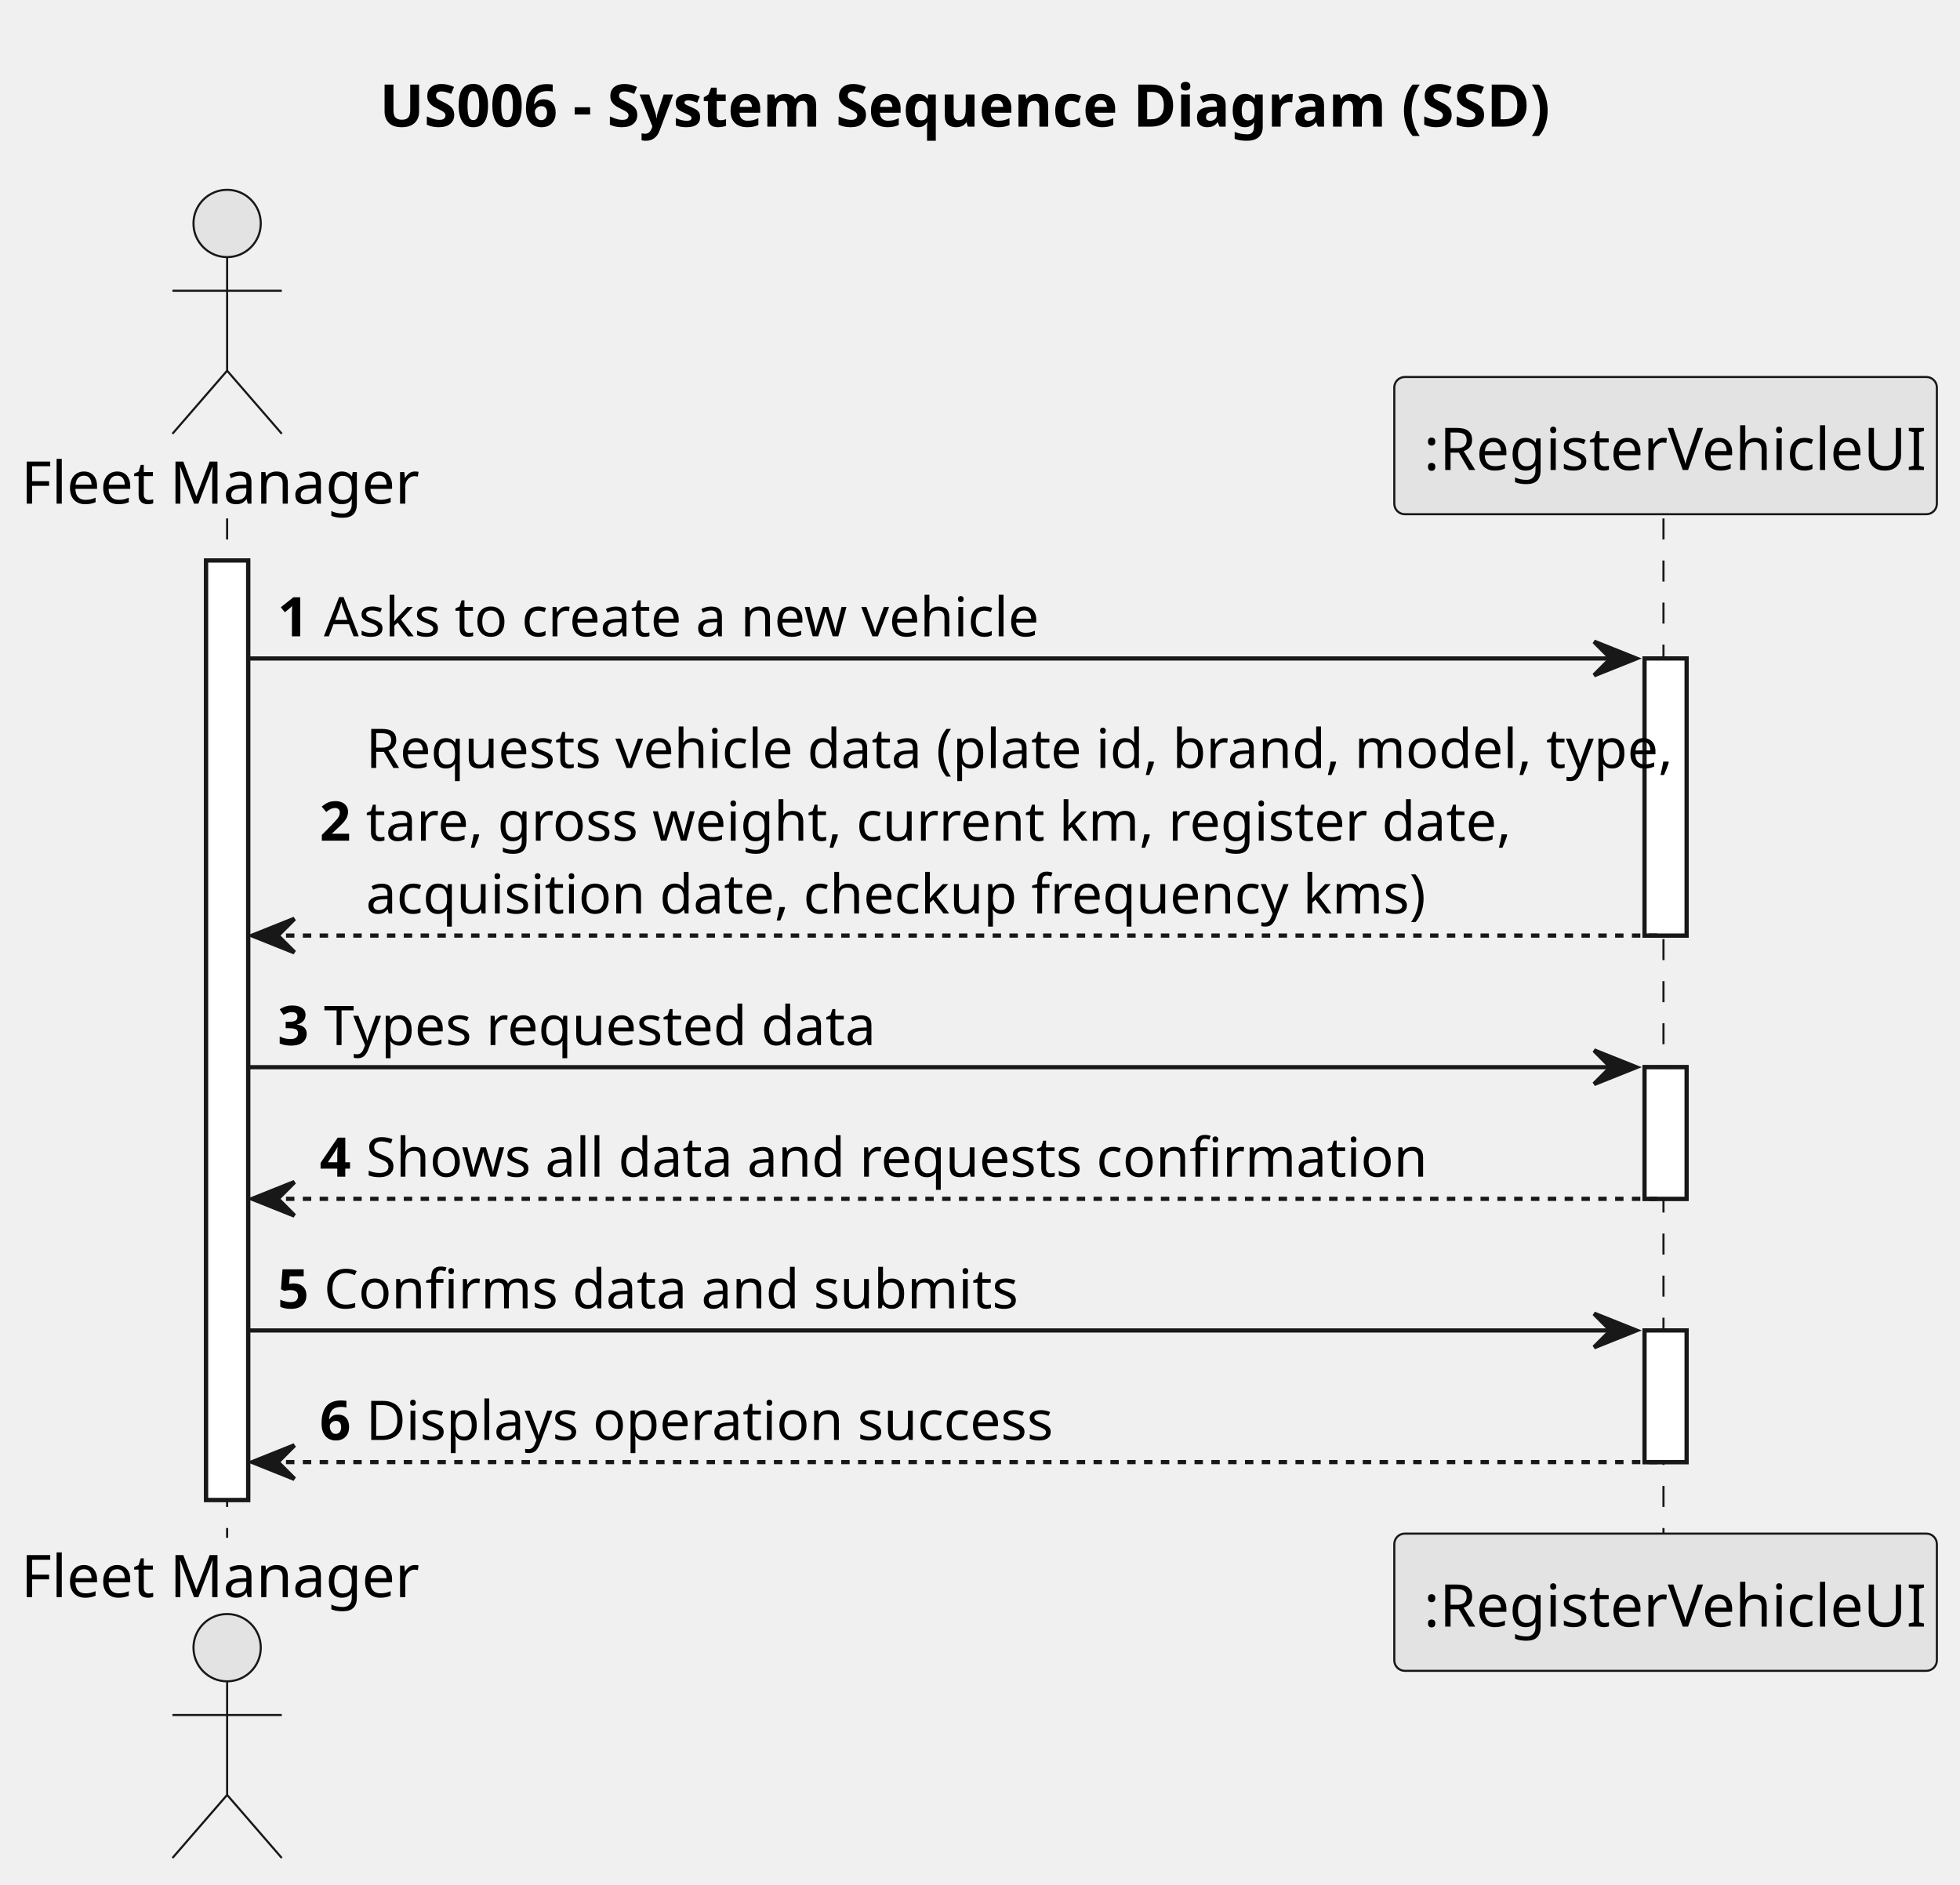
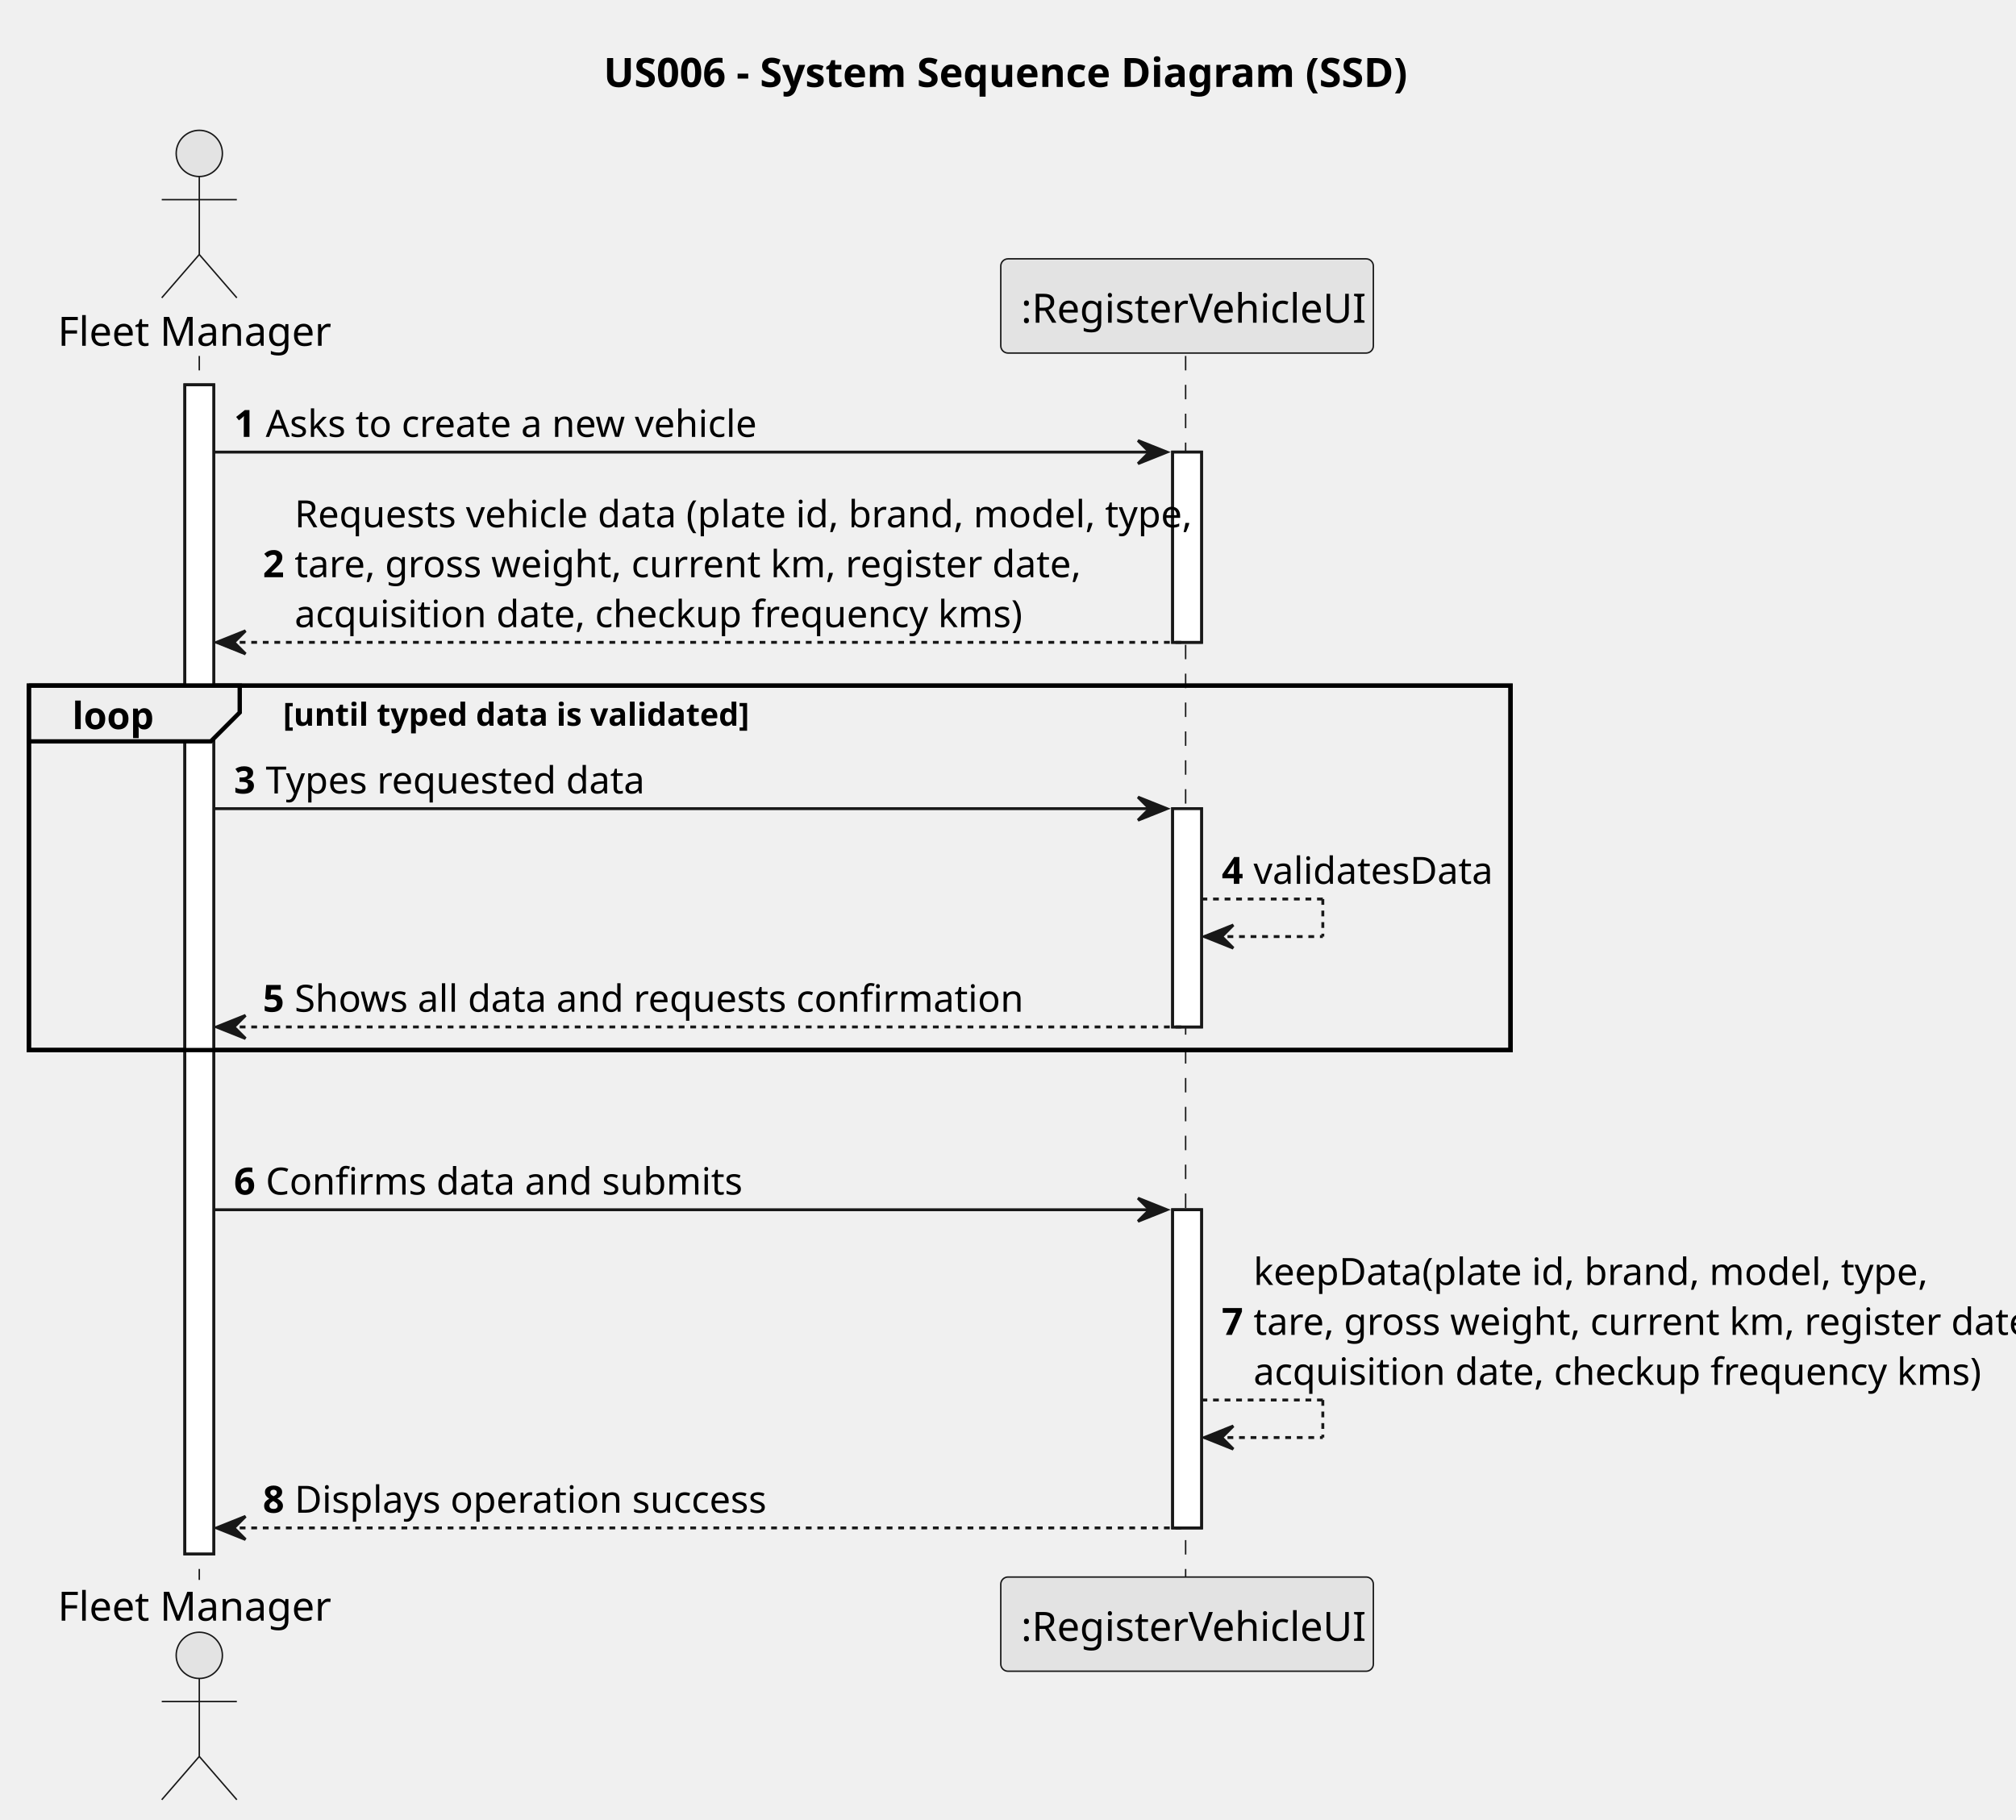
- <svg xmlns="http://www.w3.org/2000/svg" contentStyleType="text/css" height="448px" preserveAspectRatio="none" style="width:466px;height:448px;background:#FFFFFF;" version="1.1" viewBox="0 0 466 448" width="466px" zoomAndPan="magnify">
+ <svg xmlns="http://www.w3.org/2000/svg" contentStyleType="text/css" height="630px" preserveAspectRatio="none" style="width:698px;height:630px;background:#FFFFFF;" version="1.1" viewBox="0 0 698 630" width="698px" zoomAndPan="magnify">
  <defs />
  <g>
-     <text fill="#000000" font-family="sans-serif" font-size="14" font-weight="bold" lengthAdjust="spacing" textLength="284" x="90.25" y="30.107">US006 - System Sequence Diagram (SSD)</text>
-     <rect fill="#FFFFFF" height="223.328" style="stroke:#181818;stroke-width:1.0;" width="10" x="49" y="133.242" />
-     <rect fill="#FFFFFF" height="65.873" style="stroke:#181818;stroke-width:1.0;" width="10" x="391" y="156.533" />
-     <rect fill="#FFFFFF" height="31.291" style="stroke:#181818;stroke-width:1.0;" width="10" x="391" y="253.697" />
-     <rect fill="#FFFFFF" height="31.291" style="stroke:#181818;stroke-width:1.0;" width="10" x="391" y="316.279" />
-     <line style="stroke:#181818;stroke-width:0.5;stroke-dasharray:5.0,5.0;" x1="54" x2="54" y1="123.242" y2="365.57" />
-     <line style="stroke:#181818;stroke-width:0.5;stroke-dasharray:5.0,5.0;" x1="395.5" x2="395.5" y1="123.242" y2="365.57" />
-     <text fill="#000000" font-family="sans-serif" font-size="14" lengthAdjust="spacing" textLength="92" x="5" y="119.728">Fleet Manager</text>
-     <ellipse cx="54" cy="53.121" fill="#E3E3E3" rx="8" ry="8" style="stroke:#181818;stroke-width:0.5;" />
-     <path d="M54,61.121 L54,88.121 M41,69.121 L67,69.121 M54,88.121 L41,103.121 M54,88.121 L67,103.121 " fill="none" style="stroke:#181818;stroke-width:0.5;" />
-     <text fill="#000000" font-family="sans-serif" font-size="14" lengthAdjust="spacing" textLength="92" x="5" y="379.678">Fleet Manager</text>
-     <ellipse cx="54" cy="391.691" fill="#E3E3E3" rx="8" ry="8" style="stroke:#181818;stroke-width:0.5;" />
-     <path d="M54,399.691 L54,426.691 M41,407.691 L67,407.691 M54,426.691 L41,441.691 M54,426.691 L67,441.691 " fill="none" style="stroke:#181818;stroke-width:0.5;" />
-     <rect fill="#E3E3E3" height="32.621" rx="2.5" ry="2.5" style="stroke:#181818;stroke-width:0.5;" width="129" x="331.5" y="89.621" />
-     <text fill="#000000" font-family="sans-serif" font-size="14" lengthAdjust="spacing" textLength="115" x="338.5" y="111.728">:RegisterVehicleUI</text>
-     <rect fill="#E3E3E3" height="32.621" rx="2.5" ry="2.5" style="stroke:#181818;stroke-width:0.5;" width="129" x="331.5" y="364.57" />
-     <text fill="#000000" font-family="sans-serif" font-size="14" lengthAdjust="spacing" textLength="115" x="338.5" y="386.678">:RegisterVehicleUI</text>
-     <rect fill="#FFFFFF" height="223.328" style="stroke:#181818;stroke-width:1.0;" width="10" x="49" y="133.242" />
-     <rect fill="#FFFFFF" height="65.873" style="stroke:#181818;stroke-width:1.0;" width="10" x="391" y="156.533" />
-     <rect fill="#FFFFFF" height="31.291" style="stroke:#181818;stroke-width:1.0;" width="10" x="391" y="253.697" />
-     <rect fill="#FFFFFF" height="31.291" style="stroke:#181818;stroke-width:1.0;" width="10" x="391" y="316.279" />
-     <polygon fill="#181818" points="379,152.533,389,156.533,379,160.533,383,156.533" style="stroke:#181818;stroke-width:1.0;" />
-     <line style="stroke:#181818;stroke-width:1.0;" x1="59" x2="385" y1="156.533" y2="156.533" />
-     <text fill="#000000" font-family="sans-serif" font-size="13" font-weight="bold" lengthAdjust="spacing" textLength="7" x="66" y="151.27">1</text>
-     <text fill="#000000" font-family="sans-serif" font-size="13" lengthAdjust="spacing" textLength="166" x="77" y="151.27">Asks to create a new vehicle</text>
-     <polygon fill="#181818" points="70,218.406,60,222.406,70,226.406,66,222.406" style="stroke:#181818;stroke-width:1.0;" />
-     <line style="stroke:#181818;stroke-width:1.0;stroke-dasharray:2.0,2.0;" x1="64" x2="395" y1="222.406" y2="222.406" />
-     <text fill="#000000" font-family="sans-serif" font-size="13" font-weight="bold" lengthAdjust="spacing" textLength="7" x="76" y="199.852">2</text>
-     <text fill="#000000" font-family="sans-serif" font-size="13" lengthAdjust="spacing" textLength="297" x="87" y="182.561">Requests vehicle data (plate id, brand, model, type,</text>
-     <text fill="#000000" font-family="sans-serif" font-size="13" lengthAdjust="spacing" textLength="257" x="87" y="199.852">tare, gross weight, current km, register date,</text>
-     <text fill="#000000" font-family="sans-serif" font-size="13" lengthAdjust="spacing" textLength="241" x="87" y="217.144">acquisition date, checkup frequency kms)</text>
-     <polygon fill="#181818" points="379,249.697,389,253.697,379,257.697,383,253.697" style="stroke:#181818;stroke-width:1.0;" />
-     <line style="stroke:#181818;stroke-width:1.0;" x1="59" x2="385" y1="253.697" y2="253.697" />
-     <text fill="#000000" font-family="sans-serif" font-size="13" font-weight="bold" lengthAdjust="spacing" textLength="7" x="66" y="248.435">3</text>
-     <text fill="#000000" font-family="sans-serif" font-size="13" lengthAdjust="spacing" textLength="125" x="77" y="248.435">Types requested data</text>
-     <polygon fill="#181818" points="70,280.988,60,284.988,70,288.988,66,284.988" style="stroke:#181818;stroke-width:1.0;" />
-     <line style="stroke:#181818;stroke-width:1.0;stroke-dasharray:2.0,2.0;" x1="64" x2="395" y1="284.988" y2="284.988" />
-     <text fill="#000000" font-family="sans-serif" font-size="13" font-weight="bold" lengthAdjust="spacing" textLength="7" x="76" y="279.726">4</text>
-     <text fill="#000000" font-family="sans-serif" font-size="13" lengthAdjust="spacing" textLength="238" x="87" y="279.726">Shows all data and requests confirmation</text>
-     <polygon fill="#181818" points="379,312.279,389,316.279,379,320.279,383,316.279" style="stroke:#181818;stroke-width:1.0;" />
-     <line style="stroke:#181818;stroke-width:1.0;" x1="59" x2="385" y1="316.279" y2="316.279" />
-     <text fill="#000000" font-family="sans-serif" font-size="13" font-weight="bold" lengthAdjust="spacing" textLength="7" x="66" y="311.017">5</text>
-     <text fill="#000000" font-family="sans-serif" font-size="13" lengthAdjust="spacing" textLength="155" x="77" y="311.017">Confirms data and submits</text>
-     <polygon fill="#181818" points="70,343.57,60,347.57,70,351.57,66,347.57" style="stroke:#181818;stroke-width:1.0;" />
-     <line style="stroke:#181818;stroke-width:1.0;stroke-dasharray:2.0,2.0;" x1="64" x2="395" y1="347.57" y2="347.57" />
-     <text fill="#000000" font-family="sans-serif" font-size="13" font-weight="bold" lengthAdjust="spacing" textLength="7" x="76" y="342.308">6</text>
-     <text fill="#000000" font-family="sans-serif" font-size="13" lengthAdjust="spacing" textLength="160" x="87" y="342.308">Displays operation success</text>
+     <text fill="#000000" font-family="sans-serif" font-size="14" font-weight="bold" lengthAdjust="spacing" textLength="284" x="209" y="30.107">US006 - System Sequence Diagram (SSD)</text>
+     <rect fill="#FFFFFF" height="404.783" style="stroke:#181818;stroke-width:1.0;" width="10" x="64" y="133.242" />
+     <rect fill="#FFFFFF" height="65.873" style="stroke:#181818;stroke-width:1.0;" width="10" x="406" y="156.533" />
+     <rect fill="#FFFFFF" height="75.582" style="stroke:#181818;stroke-width:1.0;" width="10" x="406" y="279.988" />
+     <rect fill="#FFFFFF" height="110.164" style="stroke:#181818;stroke-width:1.0;" width="10" x="406" y="418.861" />
+     <rect fill="none" height="126.164" style="stroke:#000000;stroke-width:1.5;" width="513" x="10" y="237.406" />
+     <line style="stroke:#181818;stroke-width:0.5;stroke-dasharray:5.0,5.0;" x1="69" x2="69" y1="123.242" y2="547.025" />
+     <line style="stroke:#181818;stroke-width:0.5;stroke-dasharray:5.0,5.0;" x1="410.5" x2="410.5" y1="123.242" y2="547.025" />
+     <text fill="#000000" font-family="sans-serif" font-size="14" lengthAdjust="spacing" textLength="92" x="20" y="119.728">Fleet Manager</text>
+     <ellipse cx="69" cy="53.121" fill="#E3E3E3" rx="8" ry="8" style="stroke:#181818;stroke-width:0.5;" />
+     <path d="M69,61.121 L69,88.121 M56,69.121 L82,69.121 M69,88.121 L56,103.121 M69,88.121 L82,103.121 " fill="none" style="stroke:#181818;stroke-width:0.5;" />
+     <text fill="#000000" font-family="sans-serif" font-size="14" lengthAdjust="spacing" textLength="92" x="20" y="561.133">Fleet Manager</text>
+     <ellipse cx="69" cy="573.146" fill="#E3E3E3" rx="8" ry="8" style="stroke:#181818;stroke-width:0.5;" />
+     <path d="M69,581.146 L69,608.146 M56,589.146 L82,589.146 M69,608.146 L56,623.146 M69,608.146 L82,623.146 " fill="none" style="stroke:#181818;stroke-width:0.5;" />
+     <rect fill="#E3E3E3" height="32.621" rx="2.5" ry="2.5" style="stroke:#181818;stroke-width:0.5;" width="129" x="346.5" y="89.621" />
+     <text fill="#000000" font-family="sans-serif" font-size="14" lengthAdjust="spacing" textLength="115" x="353.5" y="111.728">:RegisterVehicleUI</text>
+     <rect fill="#E3E3E3" height="32.621" rx="2.5" ry="2.5" style="stroke:#181818;stroke-width:0.5;" width="129" x="346.5" y="546.025" />
+     <text fill="#000000" font-family="sans-serif" font-size="14" lengthAdjust="spacing" textLength="115" x="353.5" y="568.133">:RegisterVehicleUI</text>
+     <rect fill="#FFFFFF" height="404.783" style="stroke:#181818;stroke-width:1.0;" width="10" x="64" y="133.242" />
+     <rect fill="#FFFFFF" height="65.873" style="stroke:#181818;stroke-width:1.0;" width="10" x="406" y="156.533" />
+     <rect fill="#FFFFFF" height="75.582" style="stroke:#181818;stroke-width:1.0;" width="10" x="406" y="279.988" />
+     <rect fill="#FFFFFF" height="110.164" style="stroke:#181818;stroke-width:1.0;" width="10" x="406" y="418.861" />
+     <polygon fill="#181818" points="394,152.533,404,156.533,394,160.533,398,156.533" style="stroke:#181818;stroke-width:1.0;" />
+     <line style="stroke:#181818;stroke-width:1.0;" x1="74" x2="400" y1="156.533" y2="156.533" />
+     <text fill="#000000" font-family="sans-serif" font-size="13" font-weight="bold" lengthAdjust="spacing" textLength="7" x="81" y="151.27">1</text>
+     <text fill="#000000" font-family="sans-serif" font-size="13" lengthAdjust="spacing" textLength="166" x="92" y="151.27">Asks to create a new vehicle</text>
+     <polygon fill="#181818" points="85,218.406,75,222.406,85,226.406,81,222.406" style="stroke:#181818;stroke-width:1.0;" />
+     <line style="stroke:#181818;stroke-width:1.0;stroke-dasharray:2.0,2.0;" x1="79" x2="410" y1="222.406" y2="222.406" />
+     <text fill="#000000" font-family="sans-serif" font-size="13" font-weight="bold" lengthAdjust="spacing" textLength="7" x="91" y="199.852">2</text>
+     <text fill="#000000" font-family="sans-serif" font-size="13" lengthAdjust="spacing" textLength="297" x="102" y="182.561">Requests vehicle data (plate id, brand, model, type,</text>
+     <text fill="#000000" font-family="sans-serif" font-size="13" lengthAdjust="spacing" textLength="257" x="102" y="199.852">tare, gross weight, current km, register date,</text>
+     <text fill="#000000" font-family="sans-serif" font-size="13" lengthAdjust="spacing" textLength="241" x="102" y="217.144">acquisition date, checkup frequency kms)</text>
+     <path d="M10,237.406 L83,237.406 L83,246.697 L73,256.697 L10,256.697 L10,237.406 " fill="#EEEEEE" style="stroke:#000000;stroke-width:1.5;" />
+     <rect fill="none" height="126.164" style="stroke:#000000;stroke-width:1.5;" width="513" x="10" y="237.406" />
+     <text fill="#000000" font-family="sans-serif" font-size="13" font-weight="bold" lengthAdjust="spacing" textLength="28" x="25" y="252.435">loop</text>
+     <text fill="#000000" font-family="sans-serif" font-size="11" font-weight="bold" lengthAdjust="spacing" textLength="157" x="98" y="251.276">[until typed data is validated]</text>
+     <polygon fill="#181818" points="394,275.988,404,279.988,394,283.988,398,279.988" style="stroke:#181818;stroke-width:1.0;" />
+     <line style="stroke:#181818;stroke-width:1.0;" x1="74" x2="400" y1="279.988" y2="279.988" />
+     <text fill="#000000" font-family="sans-serif" font-size="13" font-weight="bold" lengthAdjust="spacing" textLength="7" x="81" y="274.726">3</text>
+     <text fill="#000000" font-family="sans-serif" font-size="13" lengthAdjust="spacing" textLength="125" x="92" y="274.726">Types requested data</text>
+     <line style="stroke:#181818;stroke-width:1.0;stroke-dasharray:2.0,2.0;" x1="416" x2="458" y1="311.279" y2="311.279" />
+     <line style="stroke:#181818;stroke-width:1.0;stroke-dasharray:2.0,2.0;" x1="458" x2="458" y1="311.279" y2="324.279" />
+     <line style="stroke:#181818;stroke-width:1.0;stroke-dasharray:2.0,2.0;" x1="417" x2="458" y1="324.279" y2="324.279" />
+     <polygon fill="#181818" points="427,320.279,417,324.279,427,328.279,423,324.279" style="stroke:#181818;stroke-width:1.0;" />
+     <text fill="#000000" font-family="sans-serif" font-size="13" font-weight="bold" lengthAdjust="spacing" textLength="7" x="423" y="306.017">4</text>
+     <text fill="#000000" font-family="sans-serif" font-size="13" lengthAdjust="spacing" textLength="77" x="434" y="306.017">validatesData</text>
+     <polygon fill="#181818" points="85,351.57,75,355.57,85,359.57,81,355.57" style="stroke:#181818;stroke-width:1.0;" />
+     <line style="stroke:#181818;stroke-width:1.0;stroke-dasharray:2.0,2.0;" x1="79" x2="410" y1="355.57" y2="355.57" />
+     <text fill="#000000" font-family="sans-serif" font-size="13" font-weight="bold" lengthAdjust="spacing" textLength="7" x="91" y="350.308">5</text>
+     <text fill="#000000" font-family="sans-serif" font-size="13" lengthAdjust="spacing" textLength="238" x="102" y="350.308">Shows all data and requests confirmation</text>
+     <polygon fill="#181818" points="394,414.861,404,418.861,394,422.861,398,418.861" style="stroke:#181818;stroke-width:1.0;" />
+     <line style="stroke:#181818;stroke-width:1.0;" x1="74" x2="400" y1="418.861" y2="418.861" />
+     <text fill="#000000" font-family="sans-serif" font-size="13" font-weight="bold" lengthAdjust="spacing" textLength="7" x="81" y="413.599">6</text>
+     <text fill="#000000" font-family="sans-serif" font-size="13" lengthAdjust="spacing" textLength="155" x="92" y="413.599">Confirms data and submits</text>
+     <line style="stroke:#181818;stroke-width:1.0;stroke-dasharray:2.0,2.0;" x1="416" x2="458" y1="484.734" y2="484.734" />
+     <line style="stroke:#181818;stroke-width:1.0;stroke-dasharray:2.0,2.0;" x1="458" x2="458" y1="484.734" y2="497.734" />
+     <line style="stroke:#181818;stroke-width:1.0;stroke-dasharray:2.0,2.0;" x1="417" x2="458" y1="497.734" y2="497.734" />
+     <polygon fill="#181818" points="427,493.734,417,497.734,427,501.734,423,497.734" style="stroke:#181818;stroke-width:1.0;" />
+     <text fill="#000000" font-family="sans-serif" font-size="13" font-weight="bold" lengthAdjust="spacing" textLength="7" x="423" y="462.181">7</text>
+     <text fill="#000000" font-family="sans-serif" font-size="13" lengthAdjust="spacing" textLength="221" x="434" y="444.89">keepData(plate id, brand, model, type,</text>
+     <text fill="#000000" font-family="sans-serif" font-size="13" lengthAdjust="spacing" textLength="257" x="434" y="462.181">tare, gross weight, current km, register date,</text>
+     <text fill="#000000" font-family="sans-serif" font-size="13" lengthAdjust="spacing" textLength="241" x="434" y="479.472">acquisition date, checkup frequency kms)</text>
+     <polygon fill="#181818" points="85,525.025,75,529.025,85,533.025,81,529.025" style="stroke:#181818;stroke-width:1.0;" />
+     <line style="stroke:#181818;stroke-width:1.0;stroke-dasharray:2.0,2.0;" x1="79" x2="410" y1="529.025" y2="529.025" />
+     <text fill="#000000" font-family="sans-serif" font-size="13" font-weight="bold" lengthAdjust="spacing" textLength="7" x="91" y="523.763">8</text>
+     <text fill="#000000" font-family="sans-serif" font-size="13" lengthAdjust="spacing" textLength="160" x="102" y="523.763">Displays operation success</text>
  </g>
</svg>
